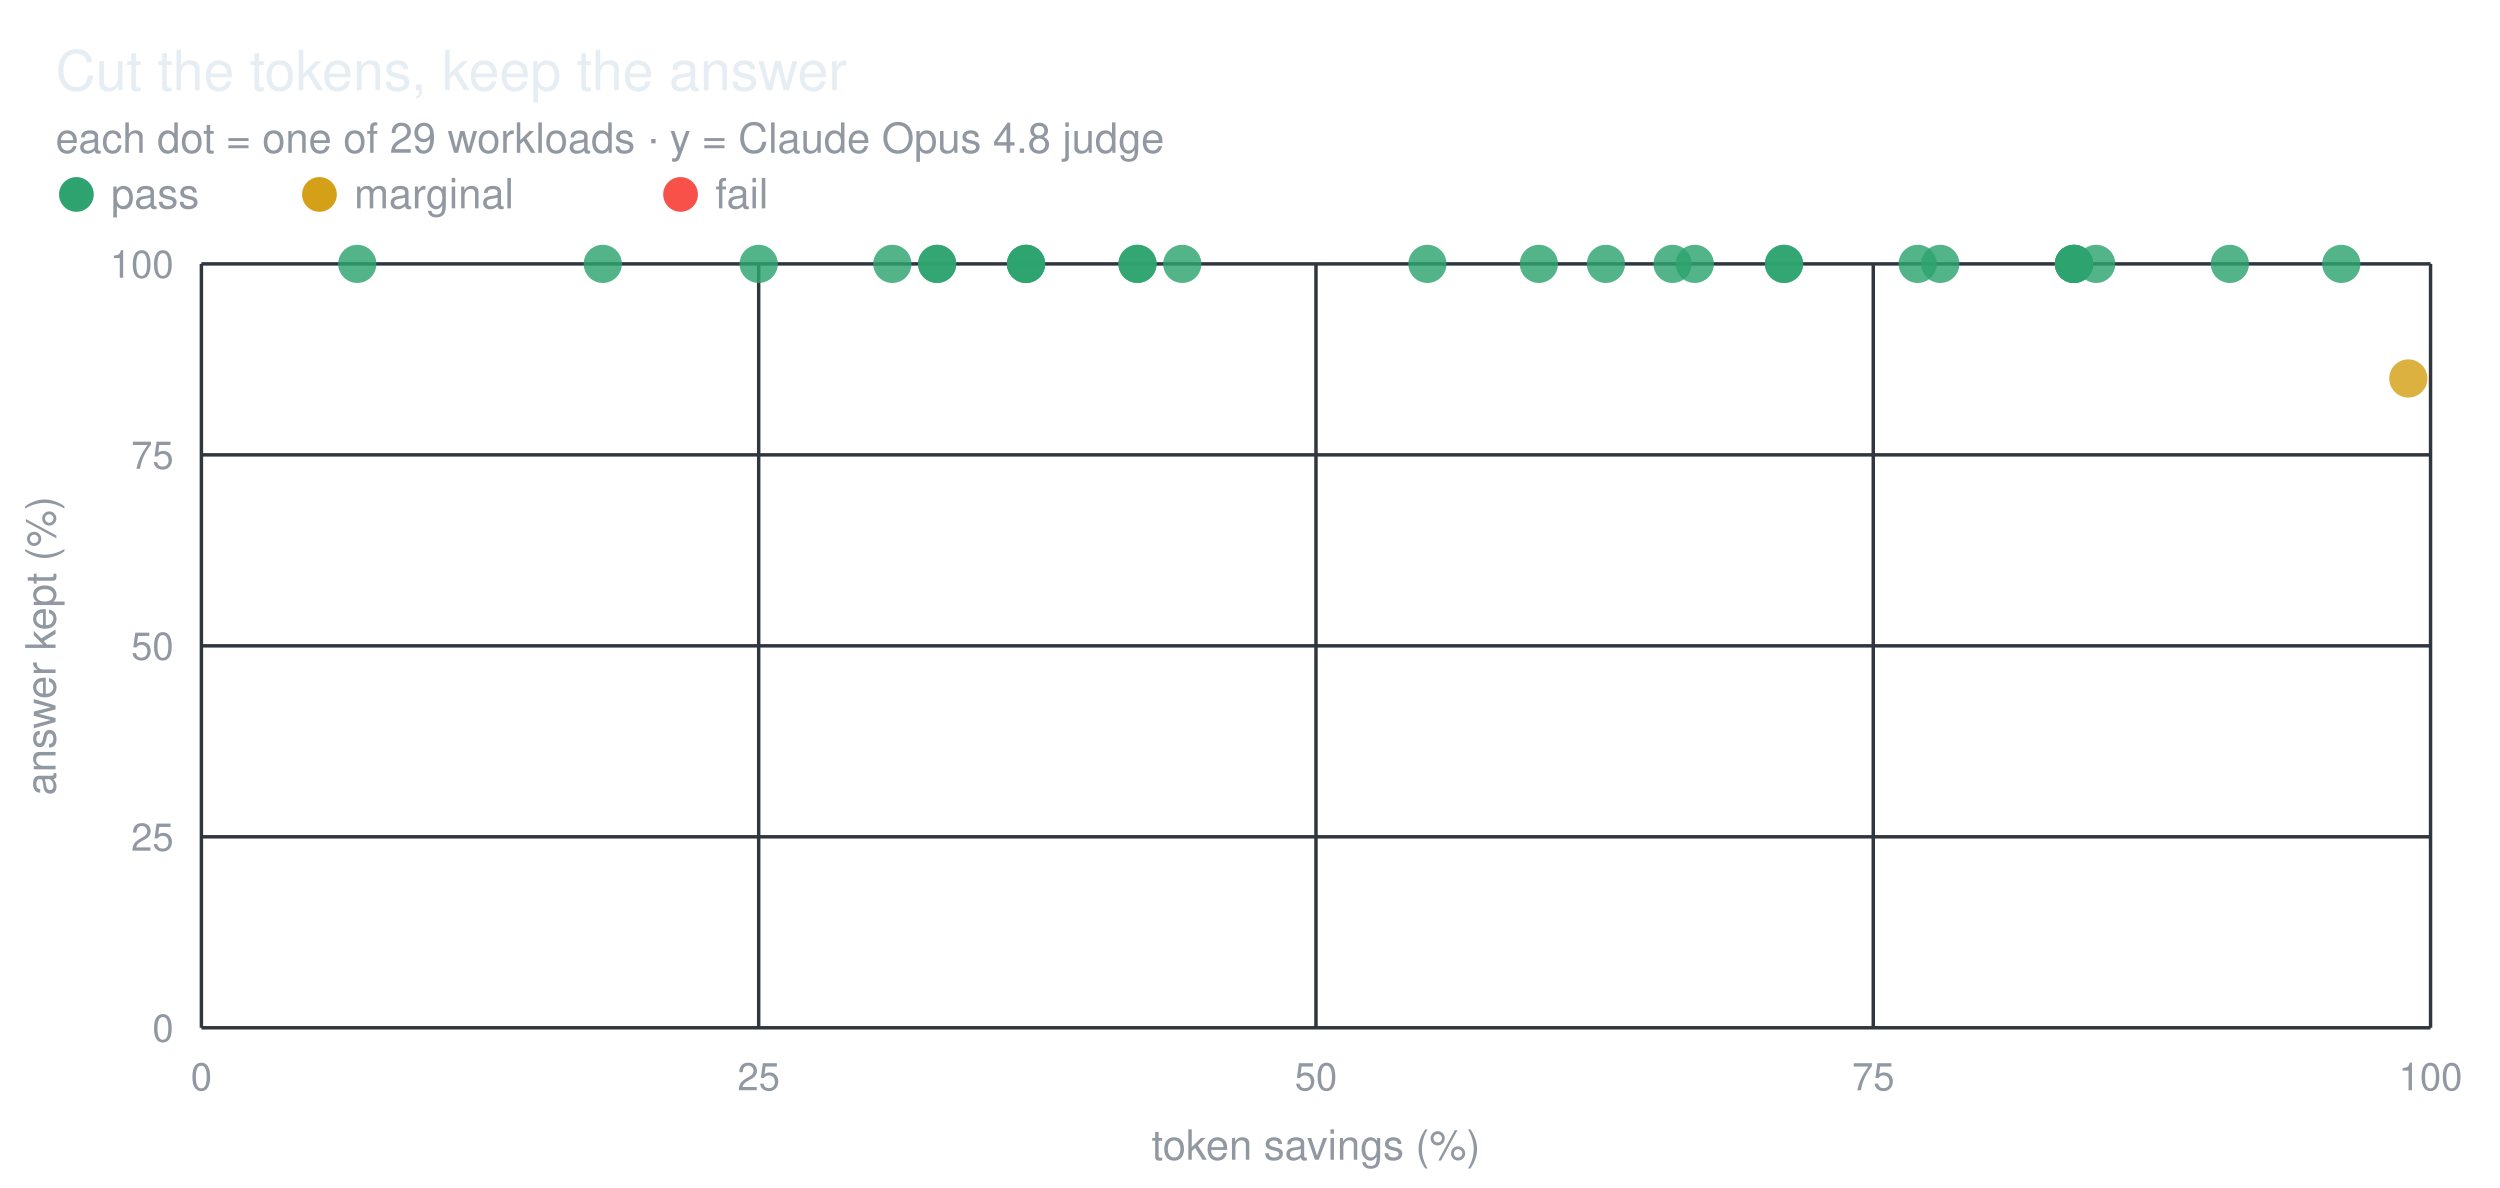
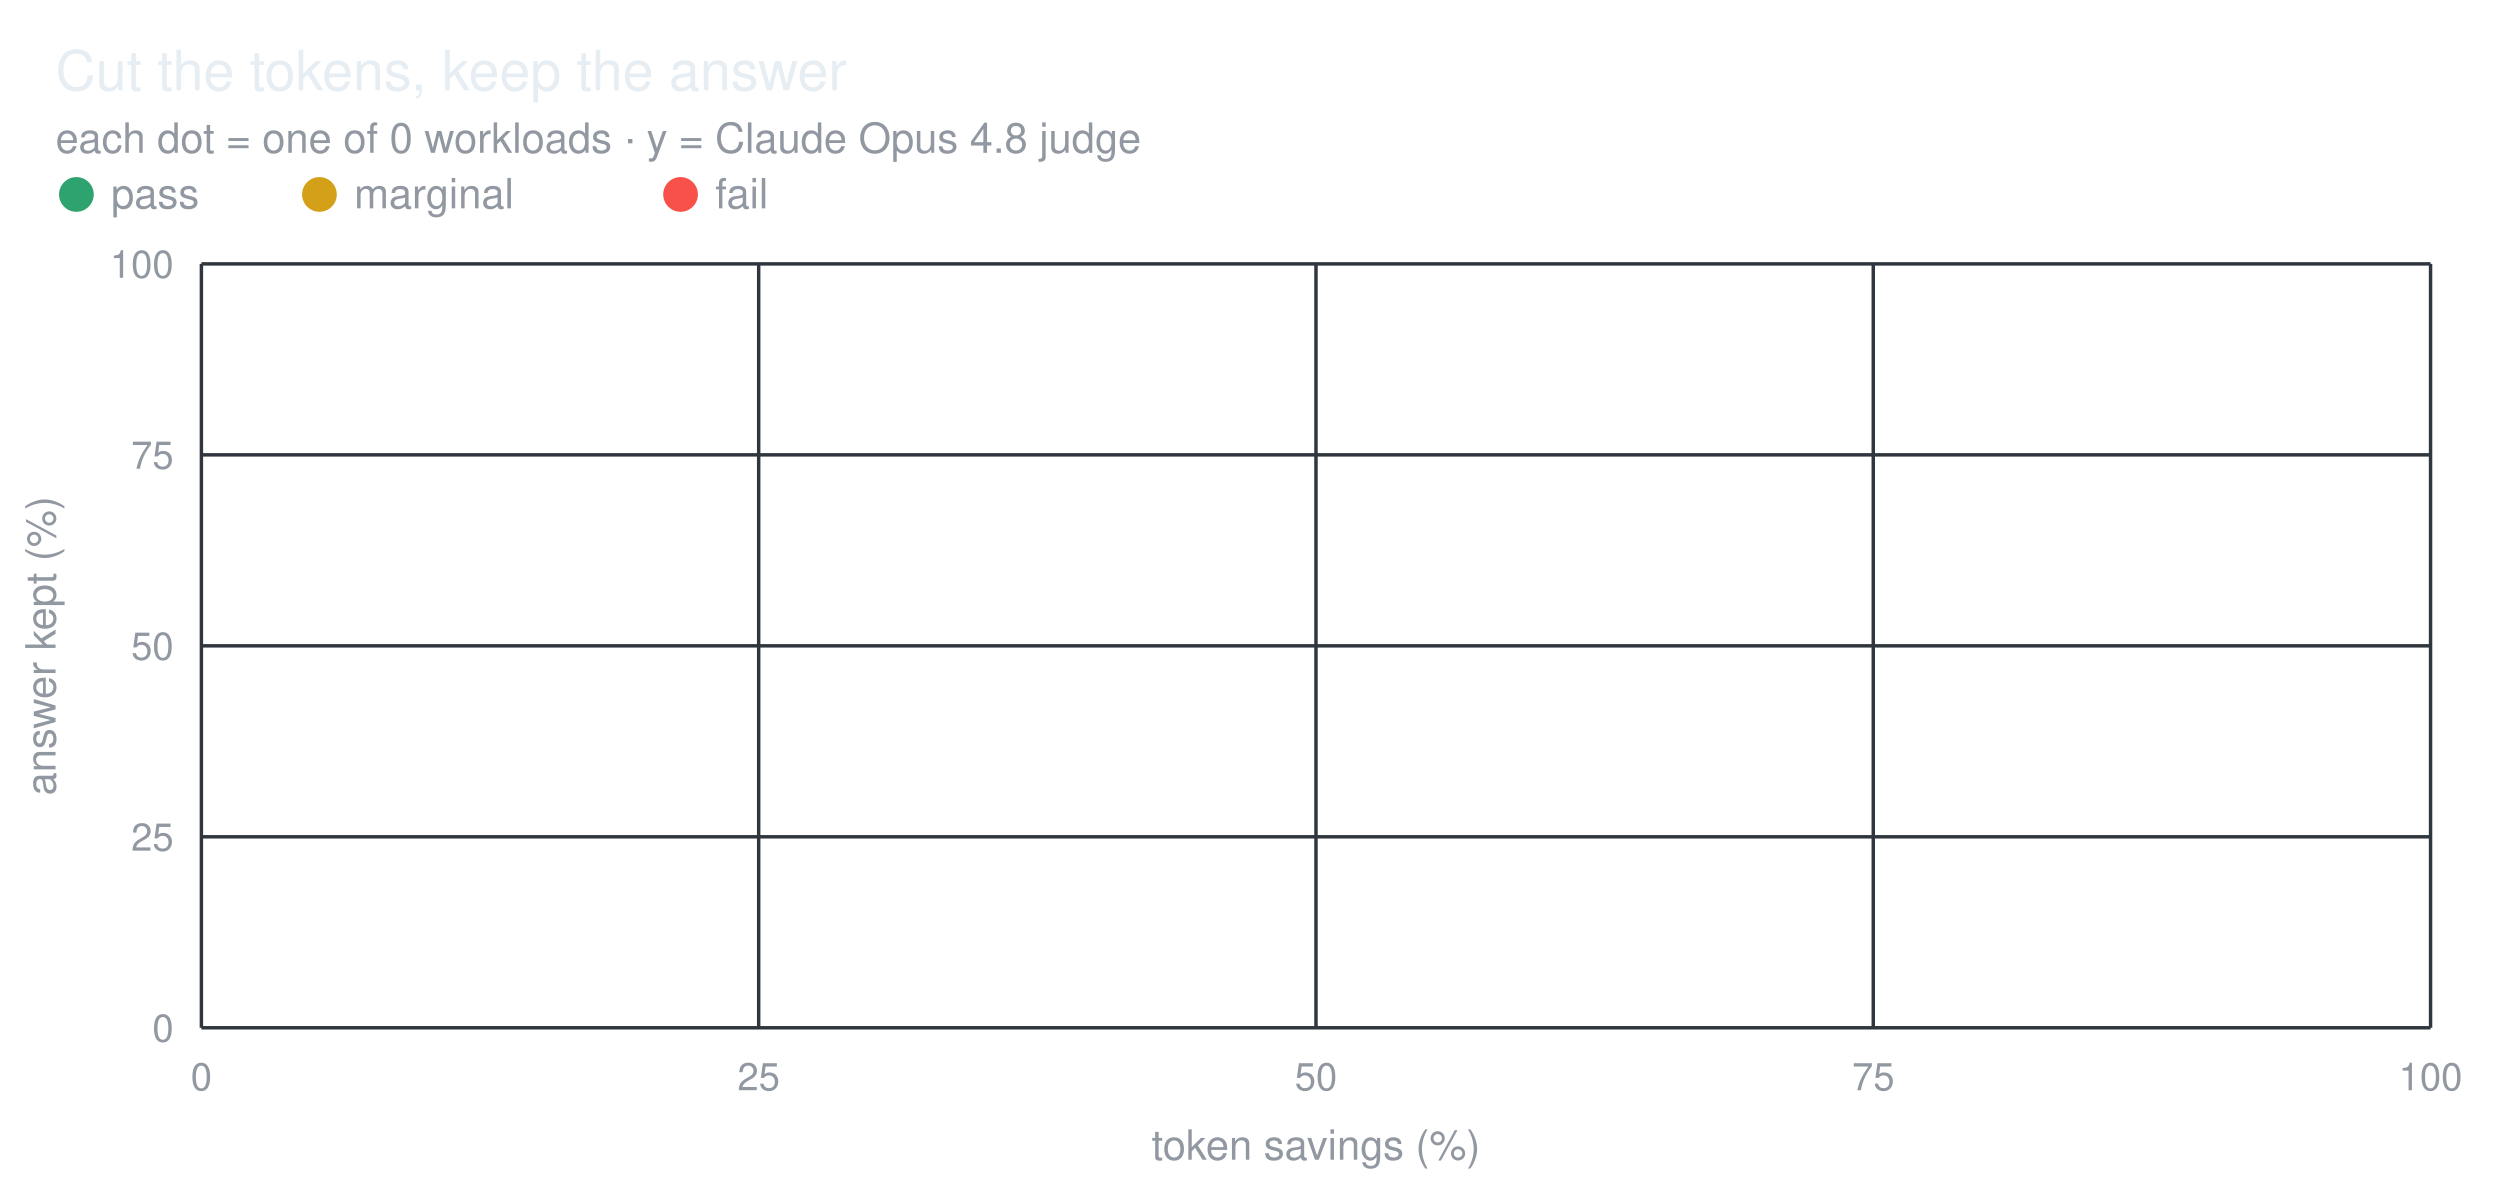
- <svg xmlns="http://www.w3.org/2000/svg" width="720" height="342" viewBox="0 0 720 342" font-family="-apple-system,BlinkMacSystemFont,'Segoe UI',Helvetica,Arial,sans-serif" role="img" aria-label="Scatter of token savings versus answer kept across 29 workloads">
+ <svg xmlns="http://www.w3.org/2000/svg" width="720" height="342" viewBox="0 0 720 342" font-family="-apple-system,BlinkMacSystemFont,'Segoe UI',Helvetica,Arial,sans-serif" role="img" aria-label="Scatter of token savings versus answer kept across 0 workloads">
  <line x1="58" y1="76" x2="58" y2="296" stroke="#30363d" stroke-width="1" />
  <line x1="58" y1="296" x2="700" y2="296" stroke="#30363d" stroke-width="1" />
  <text x="58" y="314" fill="#9198a1" font-size="11" text-anchor="middle">0</text>
  <text x="50" y="300" fill="#9198a1" font-size="11" text-anchor="end">0</text>
  <line x1="218.5" y1="76" x2="218.5" y2="296" stroke="#30363d" stroke-width="1" />
  <line x1="58" y1="241" x2="700" y2="241" stroke="#30363d" stroke-width="1" />
  <text x="218.5" y="314" fill="#9198a1" font-size="11" text-anchor="middle">25</text>
  <text x="50" y="245" fill="#9198a1" font-size="11" text-anchor="end">25</text>
  <line x1="379" y1="76" x2="379" y2="296" stroke="#30363d" stroke-width="1" />
  <line x1="58" y1="186" x2="700" y2="186" stroke="#30363d" stroke-width="1" />
  <text x="379" y="314" fill="#9198a1" font-size="11" text-anchor="middle">50</text>
  <text x="50" y="190" fill="#9198a1" font-size="11" text-anchor="end">50</text>
  <line x1="539.5" y1="76" x2="539.5" y2="296" stroke="#30363d" stroke-width="1" />
  <line x1="58" y1="131" x2="700" y2="131" stroke="#30363d" stroke-width="1" />
  <text x="539.5" y="314" fill="#9198a1" font-size="11" text-anchor="middle">75</text>
  <text x="50" y="135" fill="#9198a1" font-size="11" text-anchor="end">75</text>
  <line x1="700" y1="76" x2="700" y2="296" stroke="#30363d" stroke-width="1" />
  <line x1="58" y1="76" x2="700" y2="76" stroke="#30363d" stroke-width="1" />
  <text x="700" y="314" fill="#9198a1" font-size="11" text-anchor="middle">100</text>
  <text x="50" y="80" fill="#9198a1" font-size="11" text-anchor="end">100</text>
  <text x="379" y="334" fill="#9198a1" font-size="12" text-anchor="middle">token savings (%)</text>
  <text x="16" y="186" fill="#9198a1" font-size="12" text-anchor="middle" transform="rotate(-90 16 186)">answer kept (%)</text>
-   <circle cx="597.3" cy="76.0" r="5.5" fill="#2ea36f" fill-opacity="0.82" />
-   <circle cx="642.2" cy="76.0" r="5.5" fill="#2ea36f" fill-opacity="0.82" />
-   <circle cx="552.3" cy="76.0" r="5.5" fill="#2ea36f" fill-opacity="0.82" />
-   <circle cx="218.5" cy="76.0" r="5.5" fill="#2ea36f" fill-opacity="0.82" />
-   <circle cx="295.5" cy="76.0" r="5.5" fill="#2ea36f" fill-opacity="0.82" />
-   <circle cx="295.5" cy="76.0" r="5.5" fill="#2ea36f" fill-opacity="0.82" />
-   <circle cx="295.5" cy="76.0" r="5.5" fill="#2ea36f" fill-opacity="0.82" />
-   <circle cx="411.1" cy="76.0" r="5.5" fill="#2ea36f" fill-opacity="0.82" />
-   <circle cx="340.5" cy="76.0" r="5.5" fill="#2ea36f" fill-opacity="0.82" />
-   <circle cx="173.6" cy="76.0" r="5.5" fill="#2ea36f" fill-opacity="0.82" />
-   <circle cx="257.0" cy="76.0" r="5.5" fill="#2ea36f" fill-opacity="0.82" />
-   <circle cx="269.9" cy="76.0" r="5.5" fill="#2ea36f" fill-opacity="0.82" />
-   <circle cx="481.7" cy="76.0" r="5.5" fill="#2ea36f" fill-opacity="0.82" />
-   <circle cx="513.8" cy="76.0" r="5.5" fill="#2ea36f" fill-opacity="0.82" />
-   <circle cx="674.3" cy="76.0" r="5.5" fill="#2ea36f" fill-opacity="0.82" />
-   <circle cx="597.3" cy="76.0" r="5.5" fill="#2ea36f" fill-opacity="0.82" />
-   <circle cx="443.2" cy="76.0" r="5.5" fill="#2ea36f" fill-opacity="0.82" />
-   <circle cx="558.8" cy="76.0" r="5.5" fill="#2ea36f" fill-opacity="0.82" />
-   <circle cx="327.6" cy="76.0" r="5.5" fill="#2ea36f" fill-opacity="0.82" />
-   <circle cx="327.6" cy="76.0" r="5.5" fill="#2ea36f" fill-opacity="0.82" />
-   <circle cx="603.7" cy="76.0" r="5.5" fill="#2ea36f" fill-opacity="0.82" />
-   <circle cx="693.6" cy="109.0" r="5.5" fill="#d4a017" fill-opacity="0.82" />
-   <circle cx="597.3" cy="76.0" r="5.5" fill="#2ea36f" fill-opacity="0.82" />
-   <circle cx="462.5" cy="76.0" r="5.5" fill="#2ea36f" fill-opacity="0.82" />
-   <circle cx="488.1" cy="76.0" r="5.5" fill="#2ea36f" fill-opacity="0.82" />
-   <circle cx="513.8" cy="76.0" r="5.5" fill="#2ea36f" fill-opacity="0.82" />
-   <circle cx="597.3" cy="76.0" r="5.5" fill="#2ea36f" fill-opacity="0.82" />
-   <circle cx="102.9" cy="76.0" r="5.5" fill="#2ea36f" fill-opacity="0.82" />
-   <circle cx="269.9" cy="76.0" r="5.5" fill="#2ea36f" fill-opacity="0.82" />
  <text x="16" y="26" fill="#e6edf3" font-size="16" font-weight="500">Cut the tokens, keep the answer</text>
-   <text x="16" y="44" fill="#9198a1" font-size="12">each dot = one of 29 workloads · y = Claude Opus 4.8 judge</text>
+   <text x="16" y="44" fill="#9198a1" font-size="12">each dot = one of 0 workloads · y = Claude Opus 4.8 judge</text>
  <circle cx="22" cy="56" r="5" fill="#2ea36f" />
  <text x="32" y="60" fill="#9198a1" font-size="12">pass</text>
  <circle cx="92" cy="56" r="5" fill="#d4a017" />
  <text x="102" y="60" fill="#9198a1" font-size="12">marginal</text>
  <circle cx="196" cy="56" r="5" fill="#f85149" />
  <text x="206" y="60" fill="#9198a1" font-size="12">fail</text>
</svg>
